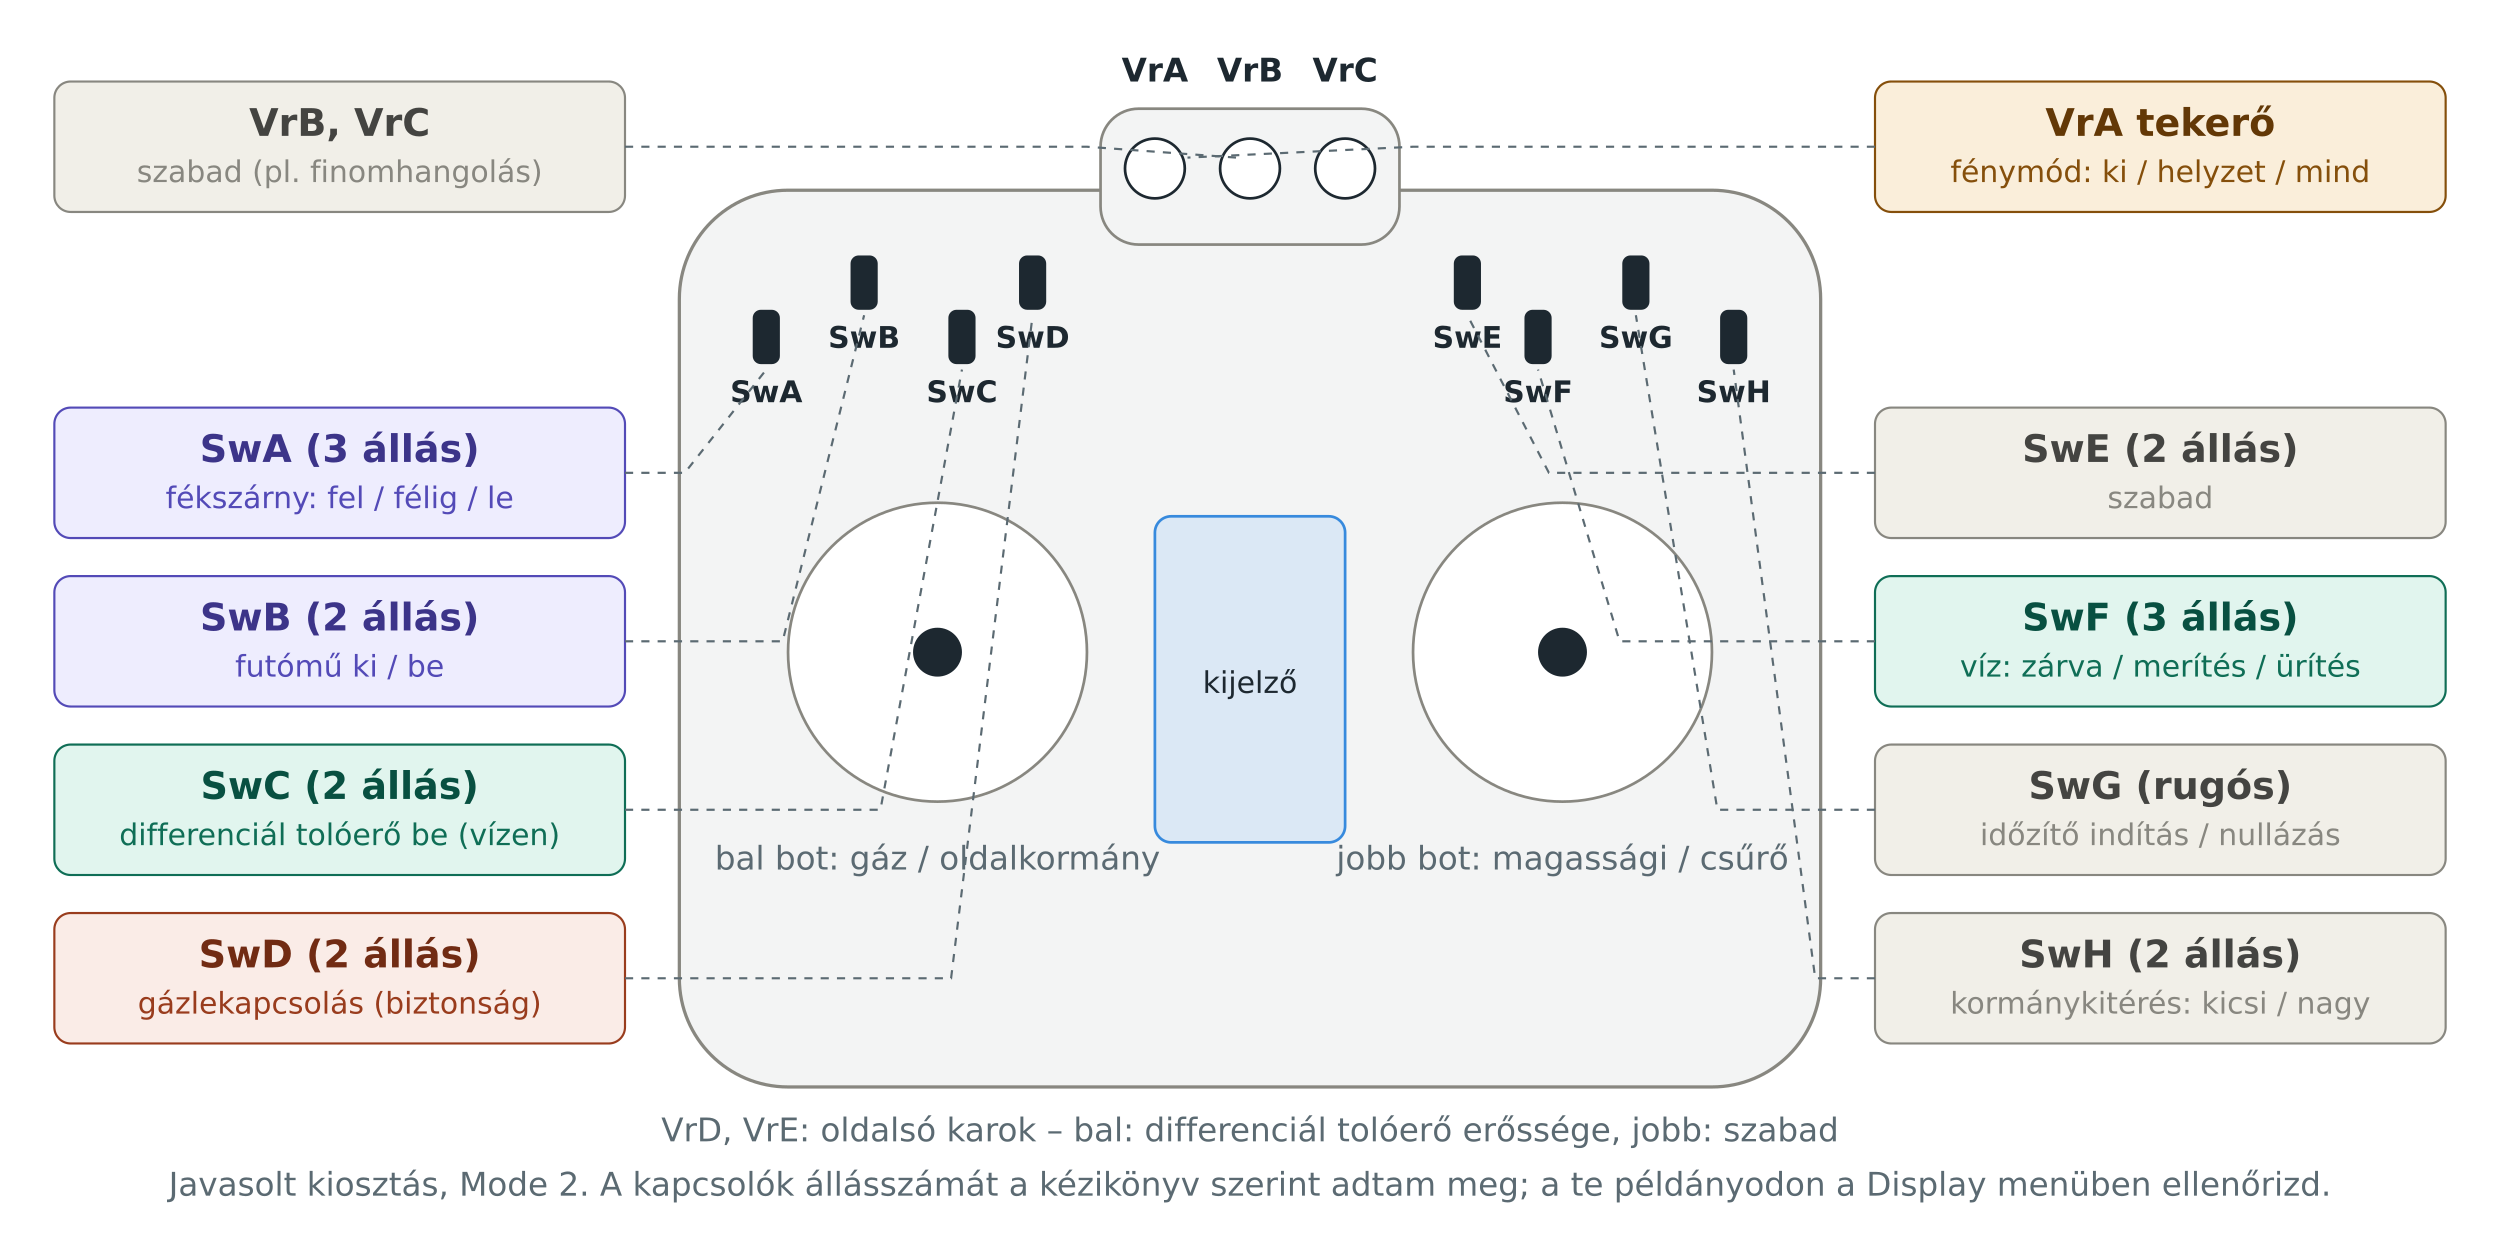
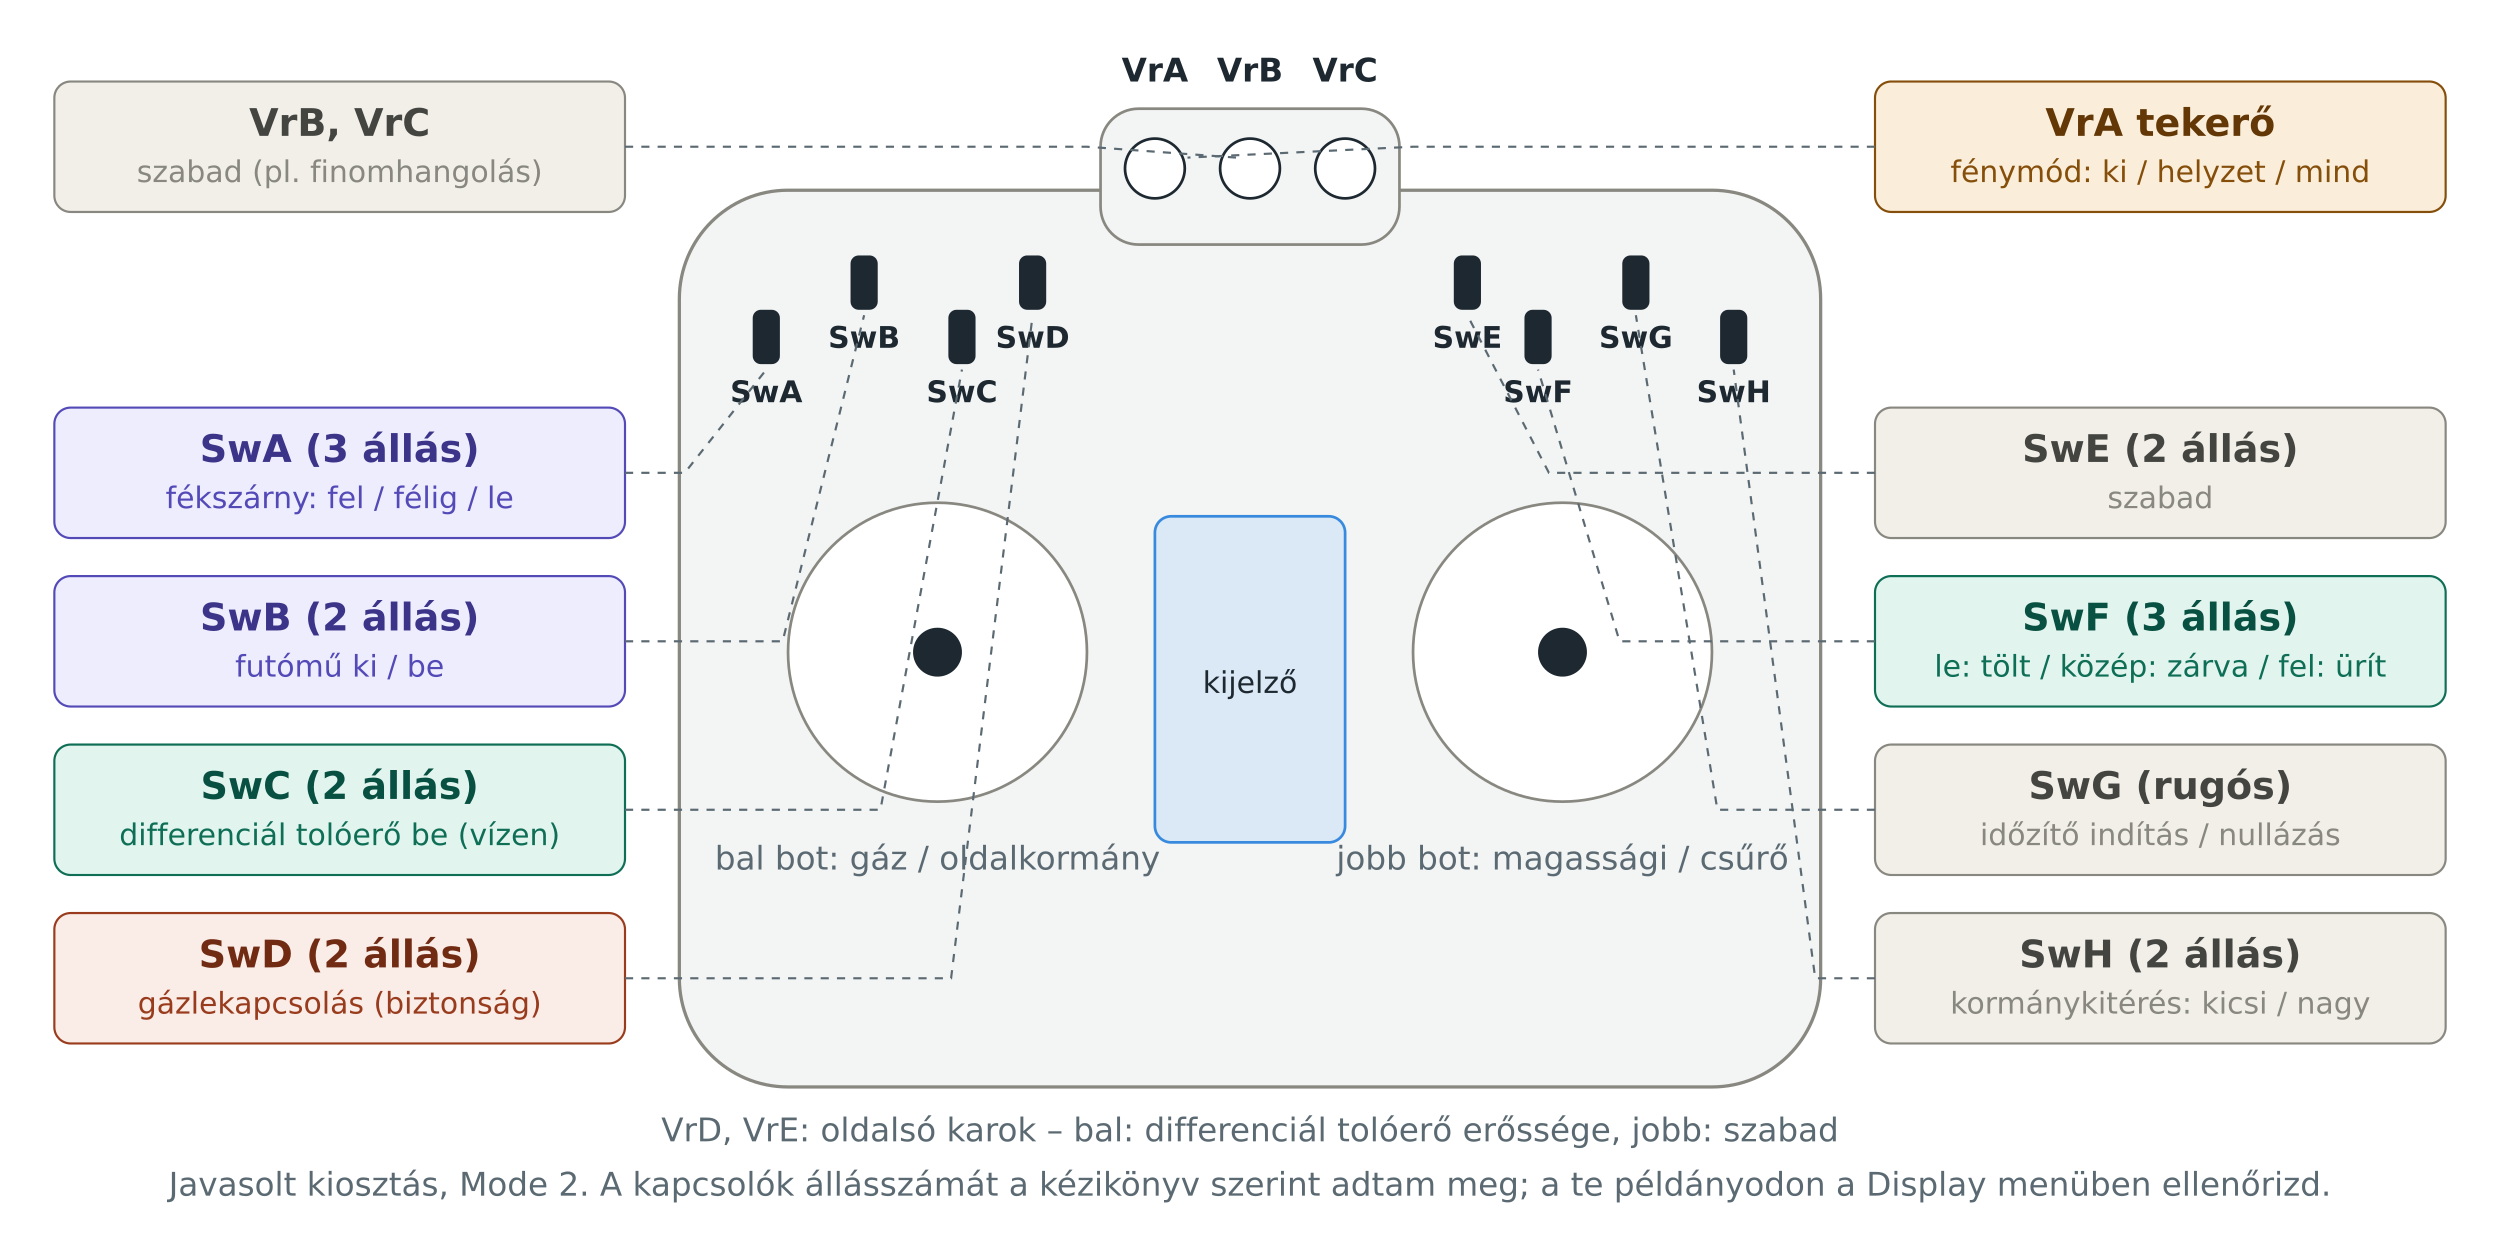
<svg xmlns="http://www.w3.org/2000/svg" viewBox="0 0 920 460" width="920" height="460" role="img">
  <defs>
    <marker id="arrow" viewBox="0 0 10 10" refX="8" refY="5" markerWidth="6" markerHeight="6" orient="auto-start-reverse">
      <path d="M2 1L8 5L2 9" fill="none" stroke="#5b6a72" stroke-width="1.5" stroke-linecap="round" stroke-linejoin="round" />
    </marker>
  </defs>
  <style>text{font-family:DejaVu Sans, Arial, Helvetica, sans-serif;fill:#1d2830}.th{font-size:14px;font-weight:bold}.ts{font-size:12px;fill:#5b6a72}.tx{font-size:12px}.leader{stroke:#5b6a72;stroke-width:0.8;stroke-dasharray:3 3;fill:none}</style>
  <rect width="920" height="460" fill="#ffffff" />
  <rect x="250" y="70" width="420" height="330" rx="40" fill="#f3f4f4" stroke="#888780" stroke-width="1.2" />
  <rect x="405" y="40" width="110" height="50" rx="14" fill="#f3f4f4" stroke="#888780" />
  <circle cx="425" cy="62" r="11" fill="#fff" stroke="#1d2830" />
  <text x="425" y="30" text-anchor="middle" class="tx" style="font-weight:bold">VrA</text>
  <circle cx="460" cy="62" r="11" fill="#fff" stroke="#1d2830" />
  <text x="460" y="30" text-anchor="middle" class="tx" style="font-weight:bold">VrB</text>
  <circle cx="495" cy="62" r="11" fill="#fff" stroke="#1d2830" />
  <text x="495" y="30" text-anchor="middle" class="tx" style="font-weight:bold">VrC</text>
  <rect x="277" y="114" width="10" height="20" rx="3" fill="#1d2830" />
  <text x="282" y="148" text-anchor="middle" style="font-size:11px;font-weight:bold">SwA</text>
  <rect x="313" y="94" width="10" height="20" rx="3" fill="#1d2830" />
  <text x="318" y="128" text-anchor="middle" style="font-size:11px;font-weight:bold">SwB</text>
  <rect x="349" y="114" width="10" height="20" rx="3" fill="#1d2830" />
  <text x="354" y="148" text-anchor="middle" style="font-size:11px;font-weight:bold">SwC</text>
  <rect x="375" y="94" width="10" height="20" rx="3" fill="#1d2830" />
  <text x="380" y="128" text-anchor="middle" style="font-size:11px;font-weight:bold">SwD</text>
  <rect x="535" y="94" width="10" height="20" rx="3" fill="#1d2830" />
  <text x="540" y="128" text-anchor="middle" style="font-size:11px;font-weight:bold">SwE</text>
  <rect x="561" y="114" width="10" height="20" rx="3" fill="#1d2830" />
  <text x="566" y="148" text-anchor="middle" style="font-size:11px;font-weight:bold">SwF</text>
  <rect x="597" y="94" width="10" height="20" rx="3" fill="#1d2830" />
  <text x="602" y="128" text-anchor="middle" style="font-size:11px;font-weight:bold">SwG</text>
  <rect x="633" y="114" width="10" height="20" rx="3" fill="#1d2830" />
  <text x="638" y="148" text-anchor="middle" style="font-size:11px;font-weight:bold">SwH</text>
  <circle cx="345" cy="240" r="55" fill="#fff" stroke="#888780" />
  <circle cx="345" cy="240" r="9" fill="#1d2830" />
  <circle cx="575" cy="240" r="55" fill="#fff" stroke="#888780" />
  <circle cx="575" cy="240" r="9" fill="#1d2830" />
  <rect x="425" y="190" width="70" height="120" rx="6" fill="#dbe8f5" stroke="#378ADD" />
  <text x="460" y="255" text-anchor="middle" style="font-size:11px">kijelző</text>
  <text x="345" y="320" text-anchor="middle" class="ts">bal bot: gáz / oldalkormány</text>
  <text x="575" y="320" text-anchor="middle" class="ts">jobb bot: magassági / csűrő</text>
  <text x="460" y="420" text-anchor="middle" class="ts">VrD, VrE: oldalsó karok – bal: differenciál tolóerő erőssége, jobb: szabad</text>
  <rect x="20" y="150" width="210" height="48" rx="6" fill="#EEEDFE" stroke="#534AB7" stroke-width="0.8" />
  <text class="th" x="125" y="170" text-anchor="middle" style="fill:#3C3489">SwA (3 állás)</text>
  <text x="125" y="187" text-anchor="middle" style="font-size:11px;fill:#534AB7">fékszárny: fel / félig / le</text>
  <path d="M230 174 L252 174 L282 136" class="leader" />
  <rect x="20" y="212" width="210" height="48" rx="6" fill="#EEEDFE" stroke="#534AB7" stroke-width="0.8" />
  <text class="th" x="125" y="232" text-anchor="middle" style="fill:#3C3489">SwB (2 állás)</text>
  <text x="125" y="249" text-anchor="middle" style="font-size:11px;fill:#534AB7">futómű ki / be</text>
  <path d="M230 236 L288 236 L318 116" class="leader" />
  <rect x="20" y="274" width="210" height="48" rx="6" fill="#E1F5EE" stroke="#0F6E56" stroke-width="0.8" />
  <text class="th" x="125" y="294" text-anchor="middle" style="fill:#085041">SwC (2 állás)</text>
  <text x="125" y="311" text-anchor="middle" style="font-size:11px;fill:#0F6E56">differenciál tolóerő be (vízen)</text>
  <path d="M230 298 L324 298 L354 136" class="leader" />
  <rect x="20" y="336" width="210" height="48" rx="6" fill="#FAECE7" stroke="#993C1D" stroke-width="0.8" />
  <text class="th" x="125" y="356" text-anchor="middle" style="fill:#712B13">SwD (2 állás)</text>
  <text x="125" y="373" text-anchor="middle" style="font-size:11px;fill:#993C1D">gázlekapcsolás (biztonság)</text>
  <path d="M230 360 L350 360 L380 116" class="leader" />
  <rect x="690" y="150" width="210" height="48" rx="6" fill="#F1EFE8" stroke="#888780" stroke-width="0.8" />
  <text class="th" x="795" y="170" text-anchor="middle" style="fill:#444441">SwE (2 állás)</text>
  <text x="795" y="187" text-anchor="middle" style="font-size:11px;fill:#888780">szabad</text>
  <path d="M690 174 L570 174 L540 116" class="leader" />
  <rect x="690" y="212" width="210" height="48" rx="6" fill="#E1F5EE" stroke="#0F6E56" stroke-width="0.8" />
  <text class="th" x="795" y="232" text-anchor="middle" style="fill:#085041">SwF (3 állás)</text>
-   <text x="795" y="249" text-anchor="middle" style="font-size:11px;fill:#0F6E56">víz: zárva / merítés / ürítés</text>
+   <text x="795" y="249" text-anchor="middle" style="font-size:11px;fill:#0F6E56">le: tölt / közép: zárva / fel: ürít</text>
  <path d="M690 236 L596 236 L566 136" class="leader" />
  <rect x="690" y="274" width="210" height="48" rx="6" fill="#F1EFE8" stroke="#888780" stroke-width="0.8" />
  <text class="th" x="795" y="294" text-anchor="middle" style="fill:#444441">SwG (rugós)</text>
  <text x="795" y="311" text-anchor="middle" style="font-size:11px;fill:#888780">időzítő indítás / nullázás</text>
  <path d="M690 298 L632 298 L602 116" class="leader" />
  <rect x="690" y="336" width="210" height="48" rx="6" fill="#F1EFE8" stroke="#888780" stroke-width="0.8" />
  <text class="th" x="795" y="356" text-anchor="middle" style="fill:#444441">SwH (2 állás)</text>
  <text x="795" y="373" text-anchor="middle" style="font-size:11px;fill:#888780">kormánykitérés: kicsi / nagy</text>
  <path d="M690 360 L668 360 L638 136" class="leader" />
  <rect x="690" y="30" width="210" height="48" rx="6" fill="#FAEEDA" stroke="#854F0B" stroke-width="0.8" />
  <text class="th" x="795" y="50" text-anchor="middle" style="fill:#633806">VrA tekerő</text>
  <text x="795" y="67" text-anchor="middle" style="font-size:11px;fill:#854F0B">fénymód: ki / helyzet / mind</text>
  <path d="M690 54 L520 54 L437 58" class="leader" />
  <rect x="20" y="30" width="210" height="48" rx="6" fill="#F1EFE8" stroke="#888780" stroke-width="0.8" />
  <text class="th" x="125" y="50" text-anchor="middle" style="fill:#444441">VrB, VrC</text>
  <text x="125" y="67" text-anchor="middle" style="font-size:11px;fill:#888780">szabad (pl. finomhangolás)</text>
  <path d="M230 54 L400 54 L455 58" class="leader" />
  <text x="460" y="440" text-anchor="middle" class="ts">Javasolt kiosztás, Mode 2. A kapcsolók állásszámát a kézikönyv szerint adtam meg; a te példányodon a Display menüben ellenőrizd.</text>
</svg>
